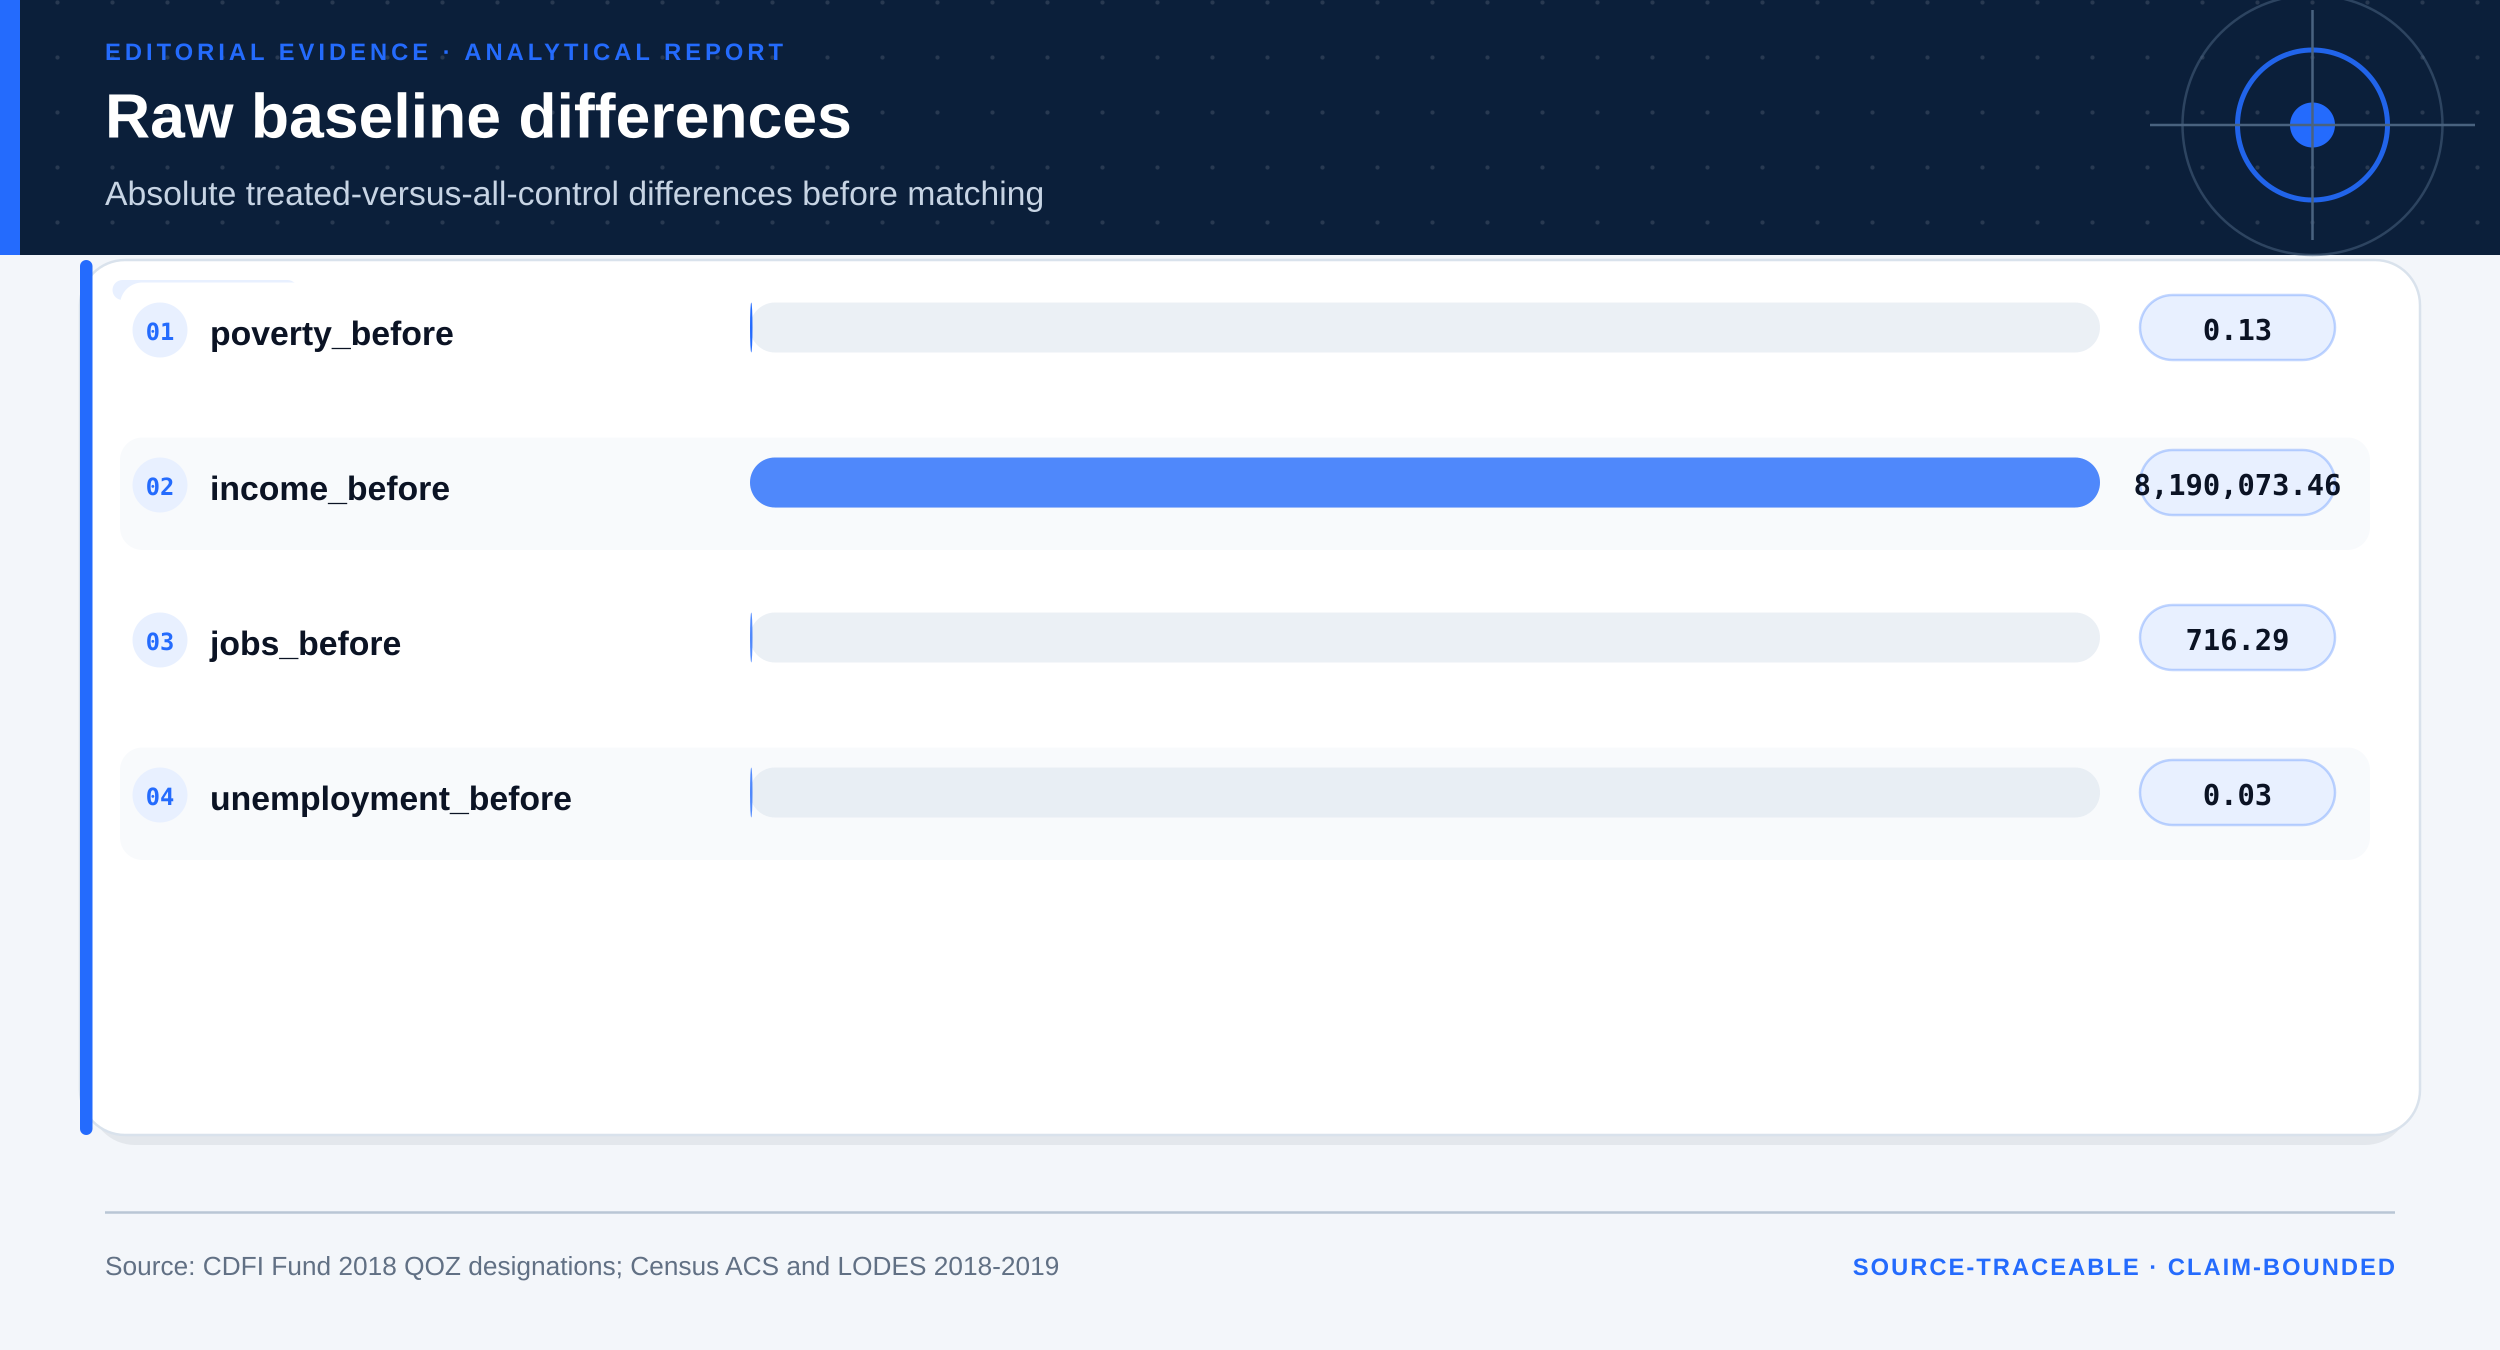
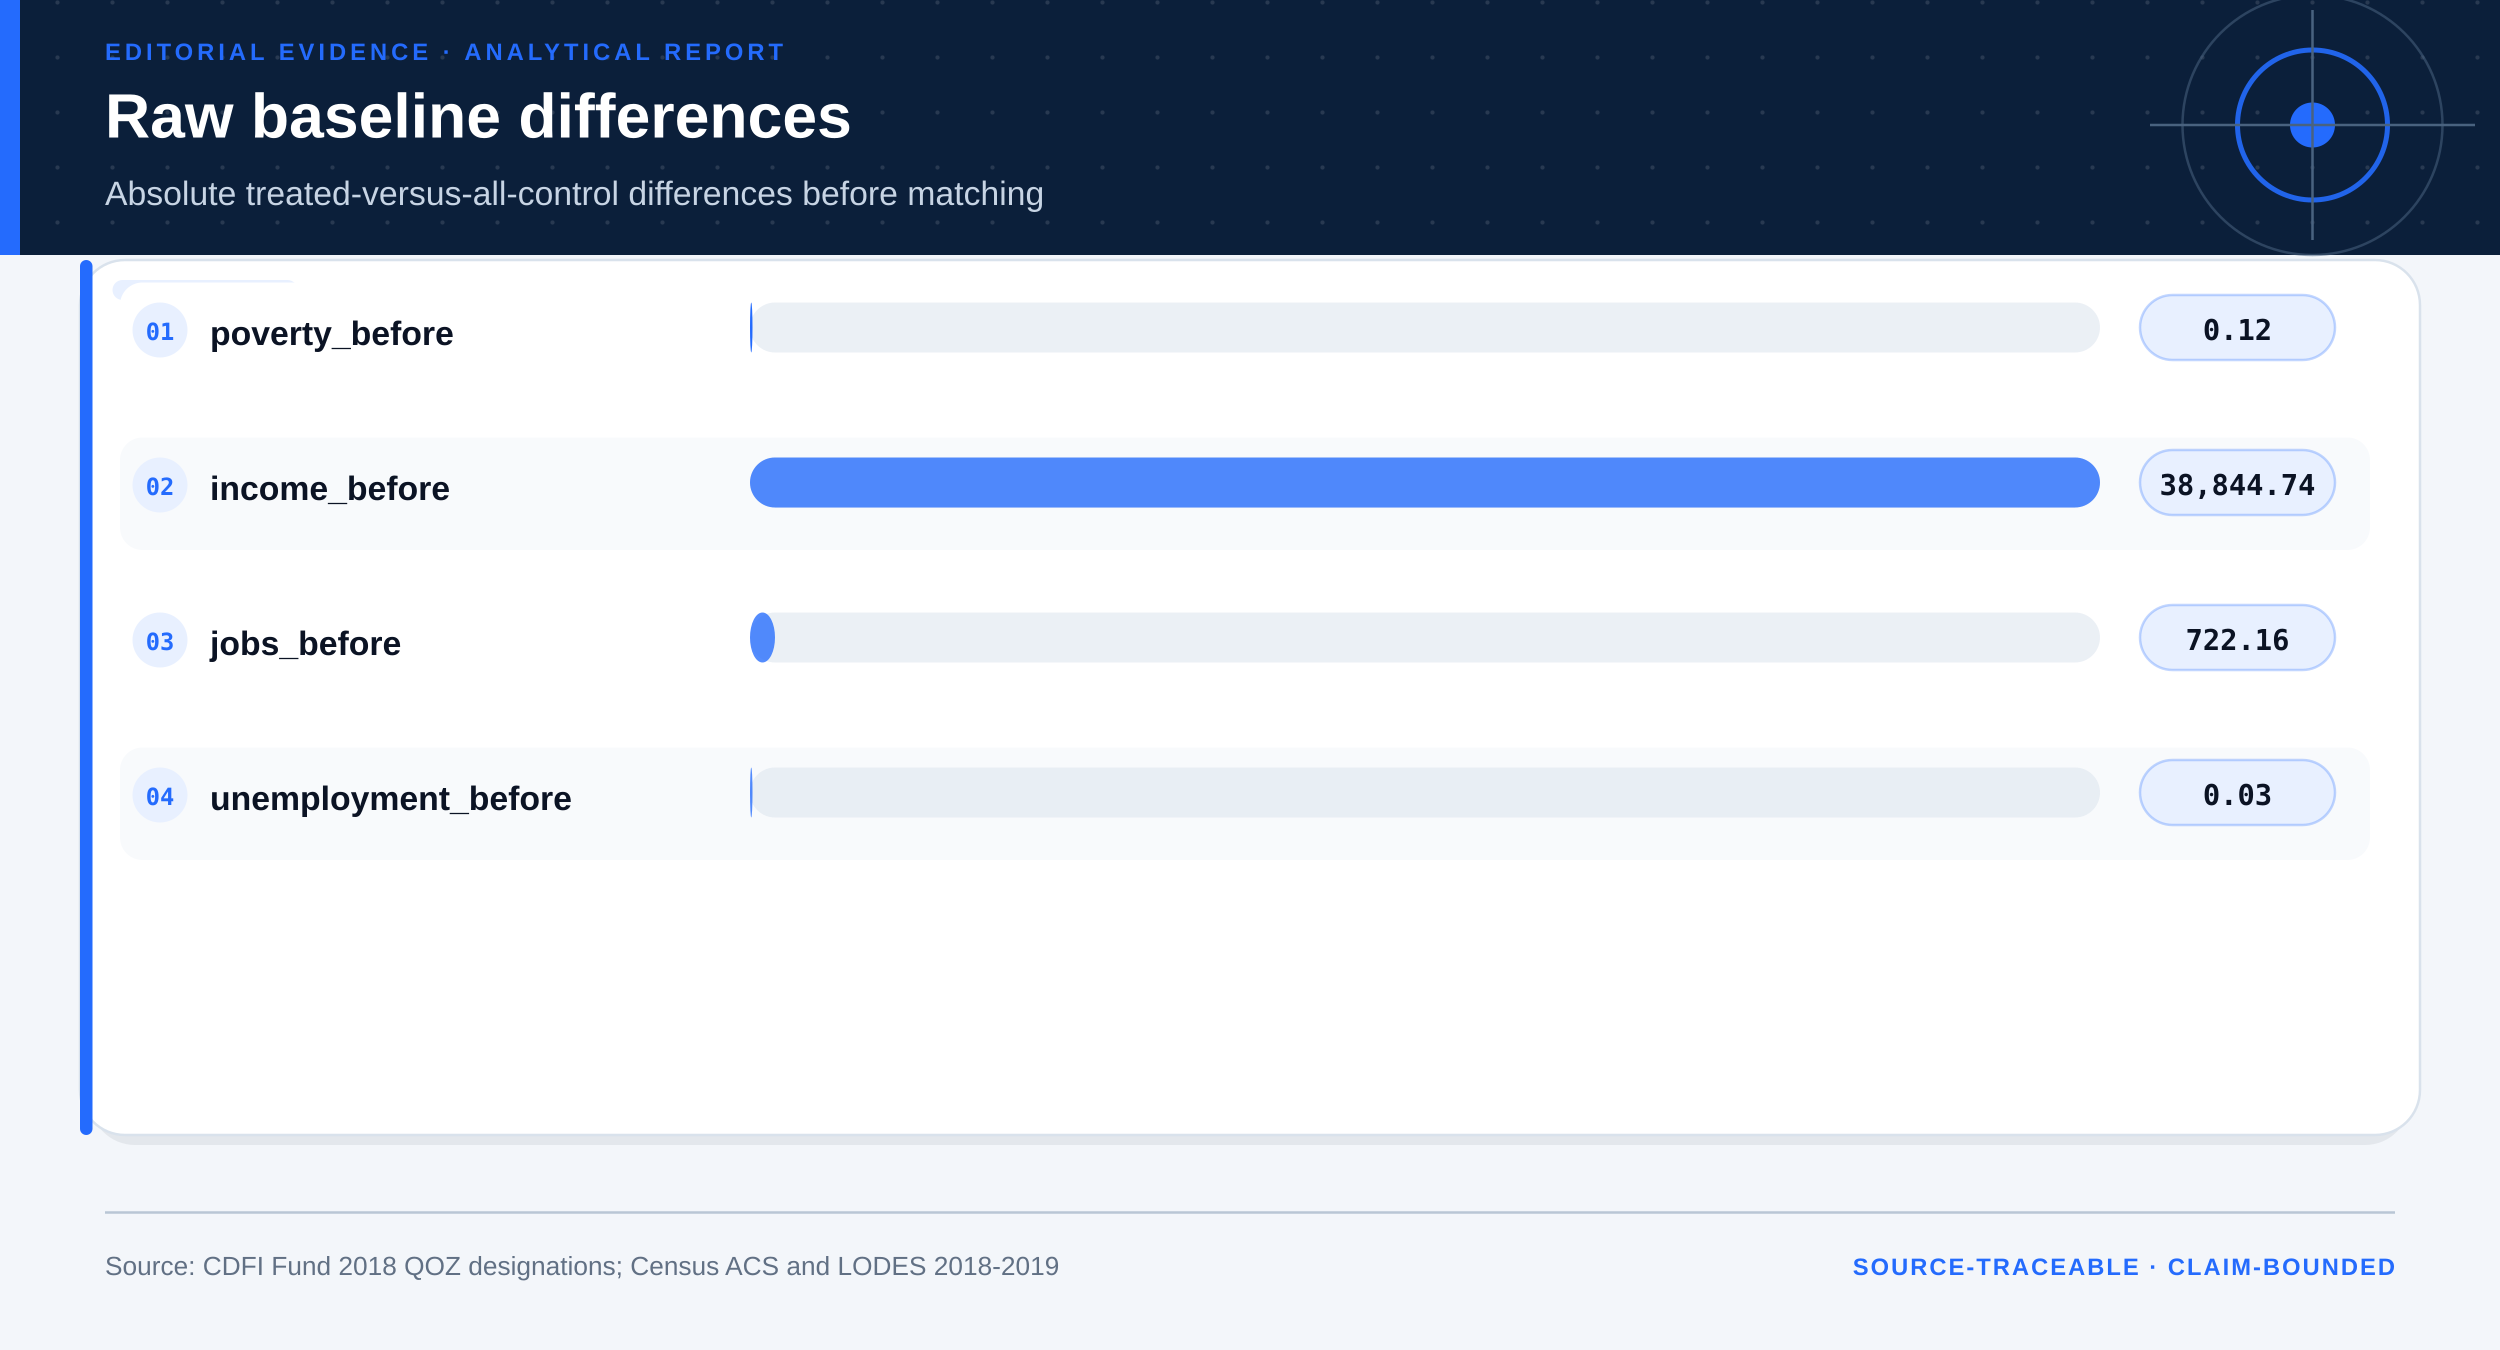
<svg xmlns="http://www.w3.org/2000/svg" width="1000" height="540" viewBox="0 0 1000 540" role="img" aria-labelledby="title desc">
  <defs>
    <pattern id="microGrid" width="22" height="22" patternUnits="userSpaceOnUse">
      <circle cx="1" cy="1" r=".85" fill="#FFFFFF" opacity=".12" />
    </pattern>
  </defs>
  <rect width="1000" height="540" fill="#F3F6FA" />
  <rect width="1000" height="102" fill="#0B1F3A" />
  <rect width="1000" height="102" fill="url(#microGrid)" />
  <rect width="8" height="102" fill="#246BFD" />
  <circle cx="925" cy="50" r="30" fill="none" stroke="#246BFD" stroke-width="2" opacity=".9" />
  <circle cx="925" cy="50" r="9" fill="#246BFD" />
  <circle cx="925" cy="50" r="52" fill="none" stroke="#49627F" stroke-width="1" opacity=".55" />
  <line x1="860" y1="50" x2="990" y2="50" stroke="#49627F" stroke-width="1" />
  <line x1="925" y1="4" x2="925" y2="96" stroke="#49627F" stroke-width="1" />
  <text x="42" y="24" font-family="-apple-system,BlinkMacSystemFont,'Segoe UI',Arial,sans-serif" font-size="9.5" font-weight="800" letter-spacing="1.6" fill="#246BFD">EDITORIAL EVIDENCE · ANALYTICAL REPORT</text>
  <text x="42" y="55" font-family="-apple-system,BlinkMacSystemFont,'Segoe UI',Arial,sans-serif" font-size="25" font-weight="760" fill="#FFFFFF">Raw baseline differences</text>
  <text x="42" y="82" font-family="-apple-system,BlinkMacSystemFont,'Segoe UI',Arial,sans-serif" font-size="13.5" fill="#C7D4E4">Absolute treated-versus-all-control differences before matching</text>
  <rect x="36" y="110" width="928" height="348" rx="18" fill="#07152A" opacity=".07" />
  <rect x="32" y="104" width="936" height="350" rx="18" fill="#FFFFFF" stroke="#D9E2EC" />
  <rect x="32" y="104" width="5" height="350" rx="2.5" fill="#246BFD" />
  <rect x="45" y="112" width="74" height="8" rx="4" fill="#E8F0FF" />
  <rect x="48" y="113.0" width="900" height="45.0" rx="9" fill="#FFFFFF" />
  <circle cx="64" cy="132.0" r="11" fill="#E8F0FF" />
  <text x="64" y="136.0" text-anchor="middle" font-family="ui-monospace,SFMono-Regular,Menlo,monospace" font-size="9.5" font-weight="800" fill="#246BFD">01</text>
  <text x="84" y="138.0" font-family="-apple-system,BlinkMacSystemFont,&quot;Segoe UI&quot;,Arial,sans-serif" font-size="13.5" font-weight="650" fill="#0B1324">poverty_before</text>
  <rect x="300" y="121.0" width="540" height="20" rx="10" fill="#D9E2EC" opacity=".52" />
  <rect x="300" y="121.0" width="1.0" height="20" rx="10" fill="#246BFD" opacity="1" />
  <rect x="856" y="118.0" width="78" height="26" rx="13" fill="#E8F0FF" stroke="#246BFD" stroke-opacity=".28" />
-   <text x="895" y="136.0" text-anchor="middle" font-family="ui-monospace,SFMono-Regular,Menlo,monospace" font-size="11.5" font-weight="800" fill="#0B1324">0.13</text>
+   <text x="895" y="136.0" text-anchor="middle" font-family="ui-monospace,SFMono-Regular,Menlo,monospace" font-size="11.5" font-weight="800" fill="#0B1324">0.12</text>
  <rect x="48" y="175.0" width="900" height="45.0" rx="9" fill="#F8FAFC" />
  <circle cx="64" cy="194.0" r="11" fill="#E8F0FF" />
  <text x="64" y="198.0" text-anchor="middle" font-family="ui-monospace,SFMono-Regular,Menlo,monospace" font-size="9.5" font-weight="800" fill="#246BFD">02</text>
  <text x="84" y="200.0" font-family="-apple-system,BlinkMacSystemFont,&quot;Segoe UI&quot;,Arial,sans-serif" font-size="13.5" font-weight="650" fill="#0B1324">income_before</text>
  <rect x="300" y="183.0" width="540" height="20" rx="10" fill="#D9E2EC" opacity=".52" />
  <rect x="300" y="183.0" width="540.0" height="20" rx="10" fill="#246BFD" opacity="0.78" />
  <rect x="856" y="180.0" width="78" height="26" rx="13" fill="#E8F0FF" stroke="#246BFD" stroke-opacity=".28" />
-   <text x="895" y="198.0" text-anchor="middle" font-family="ui-monospace,SFMono-Regular,Menlo,monospace" font-size="11.5" font-weight="800" fill="#0B1324">8,190,073.46</text>
+   <text x="895" y="198.0" text-anchor="middle" font-family="ui-monospace,SFMono-Regular,Menlo,monospace" font-size="11.5" font-weight="800" fill="#0B1324">38,844.74</text>
  <rect x="48" y="237.0" width="900" height="45.0" rx="9" fill="#FFFFFF" />
  <circle cx="64" cy="256.0" r="11" fill="#E8F0FF" />
  <text x="64" y="260.0" text-anchor="middle" font-family="ui-monospace,SFMono-Regular,Menlo,monospace" font-size="9.5" font-weight="800" fill="#246BFD">03</text>
  <text x="84" y="262.0" font-family="-apple-system,BlinkMacSystemFont,&quot;Segoe UI&quot;,Arial,sans-serif" font-size="13.5" font-weight="650" fill="#0B1324">jobs_before</text>
  <rect x="300" y="245.0" width="540" height="20" rx="10" fill="#D9E2EC" opacity=".52" />
-   <rect x="300" y="245.0" width="1.0" height="20" rx="10" fill="#246BFD" opacity="0.78" />
+   <rect x="300" y="245.0" width="10.0" height="20" rx="10" fill="#246BFD" opacity="0.78" />
  <rect x="856" y="242.0" width="78" height="26" rx="13" fill="#E8F0FF" stroke="#246BFD" stroke-opacity=".28" />
-   <text x="895" y="260.0" text-anchor="middle" font-family="ui-monospace,SFMono-Regular,Menlo,monospace" font-size="11.5" font-weight="800" fill="#0B1324">716.29</text>
+   <text x="895" y="260.0" text-anchor="middle" font-family="ui-monospace,SFMono-Regular,Menlo,monospace" font-size="11.5" font-weight="800" fill="#0B1324">722.16</text>
  <rect x="48" y="299.0" width="900" height="45.0" rx="9" fill="#F8FAFC" />
  <circle cx="64" cy="318.0" r="11" fill="#E8F0FF" />
  <text x="64" y="322.0" text-anchor="middle" font-family="ui-monospace,SFMono-Regular,Menlo,monospace" font-size="9.5" font-weight="800" fill="#246BFD">04</text>
  <text x="84" y="324.0" font-family="-apple-system,BlinkMacSystemFont,&quot;Segoe UI&quot;,Arial,sans-serif" font-size="13.5" font-weight="650" fill="#0B1324">unemployment_before</text>
  <rect x="300" y="307.0" width="540" height="20" rx="10" fill="#D9E2EC" opacity=".52" />
  <rect x="300" y="307.0" width="1.0" height="20" rx="10" fill="#246BFD" opacity="0.78" />
  <rect x="856" y="304.0" width="78" height="26" rx="13" fill="#E8F0FF" stroke="#246BFD" stroke-opacity=".28" />
  <text x="895" y="322.0" text-anchor="middle" font-family="ui-monospace,SFMono-Regular,Menlo,monospace" font-size="11.5" font-weight="800" fill="#0B1324">0.03</text>
  <line x1="42" y1="485" x2="958" y2="485" stroke="#B9C6D5" />
  <text x="42" y="510" font-family="-apple-system,BlinkMacSystemFont,'Segoe UI',Arial,sans-serif" font-size="10.5" fill="#617084">Source: CDFI Fund 2018 QOZ designations; Census ACS and LODES 2018-2019</text>
  <text x="958" y="510" text-anchor="end" font-family="-apple-system,BlinkMacSystemFont,'Segoe UI',Arial,sans-serif" font-size="9.5" font-weight="750" letter-spacing=".8" fill="#246BFD">SOURCE-TRACEABLE · CLAIM-BOUNDED</text>
</svg>
